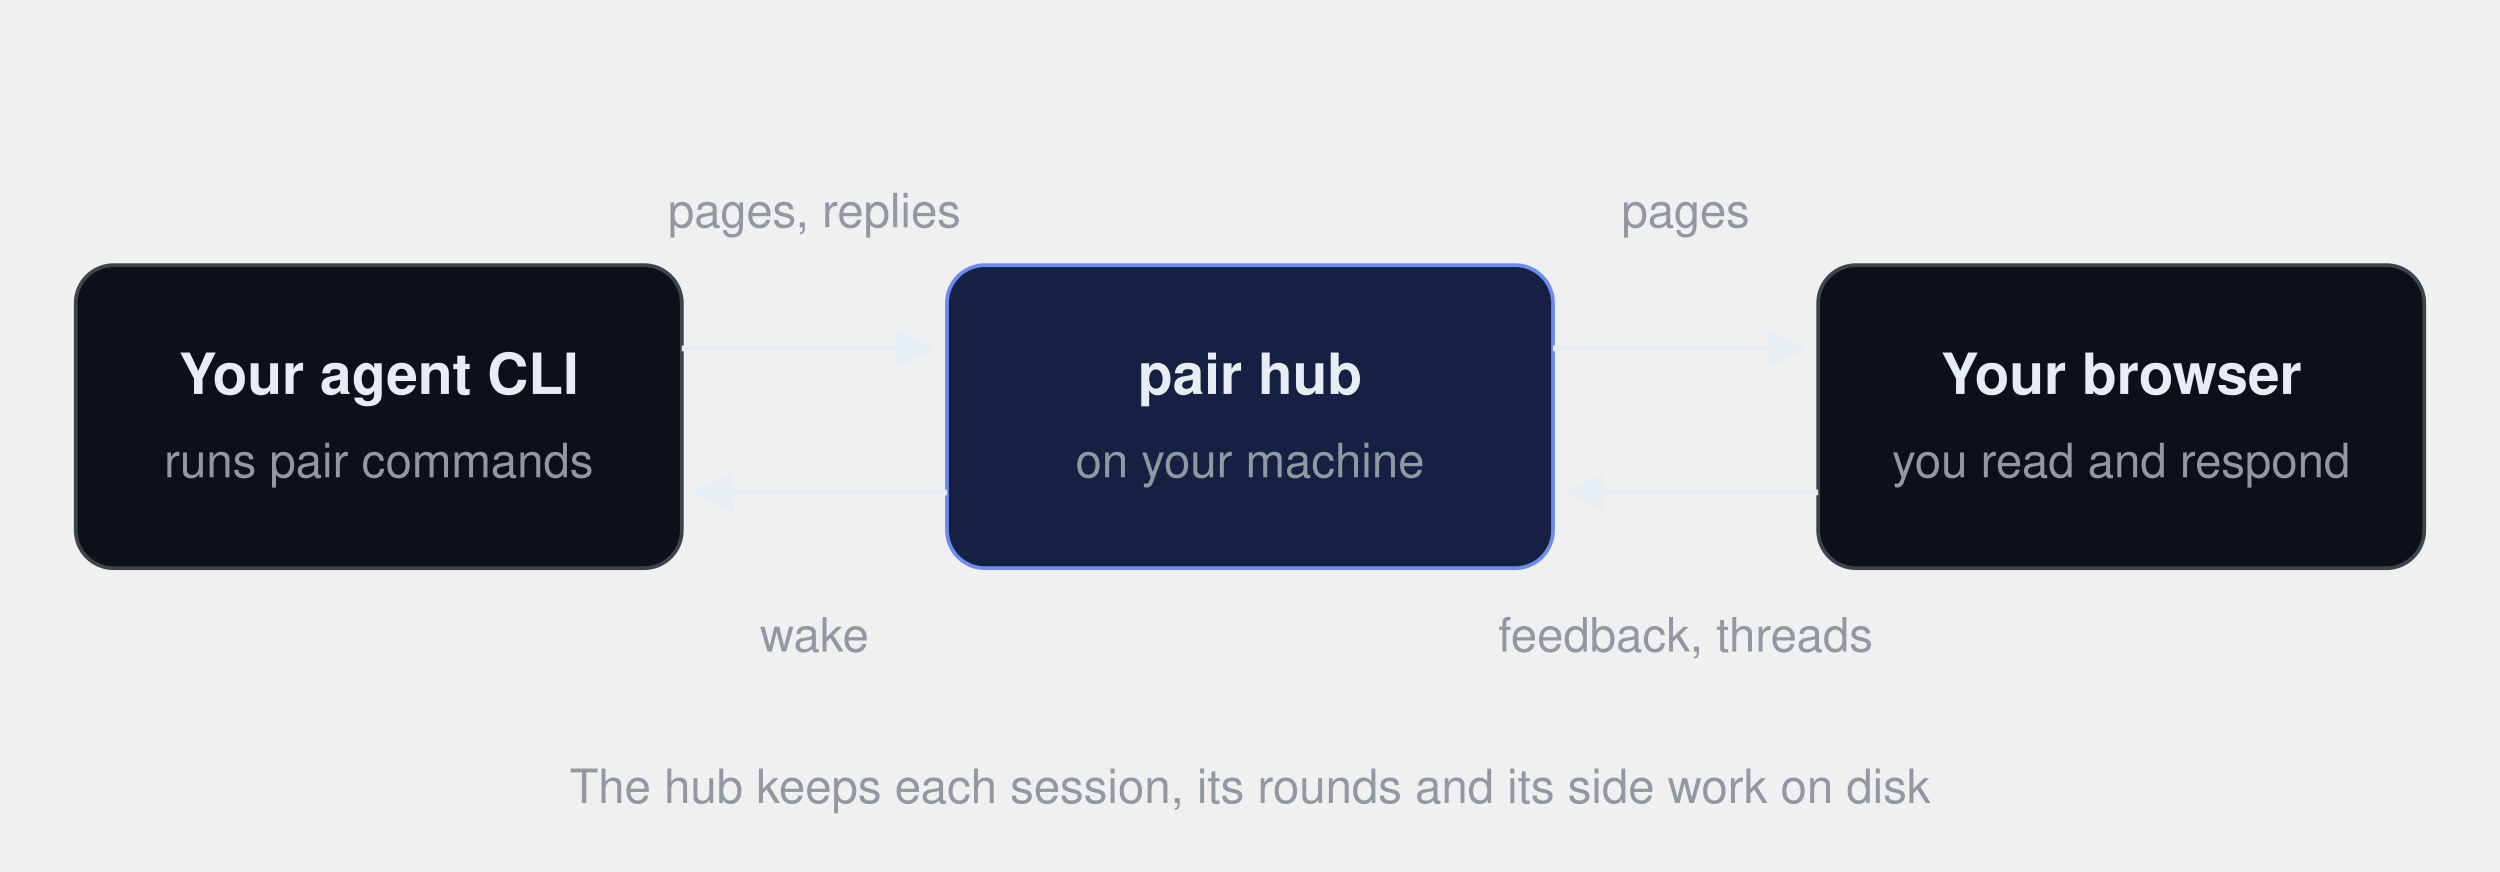
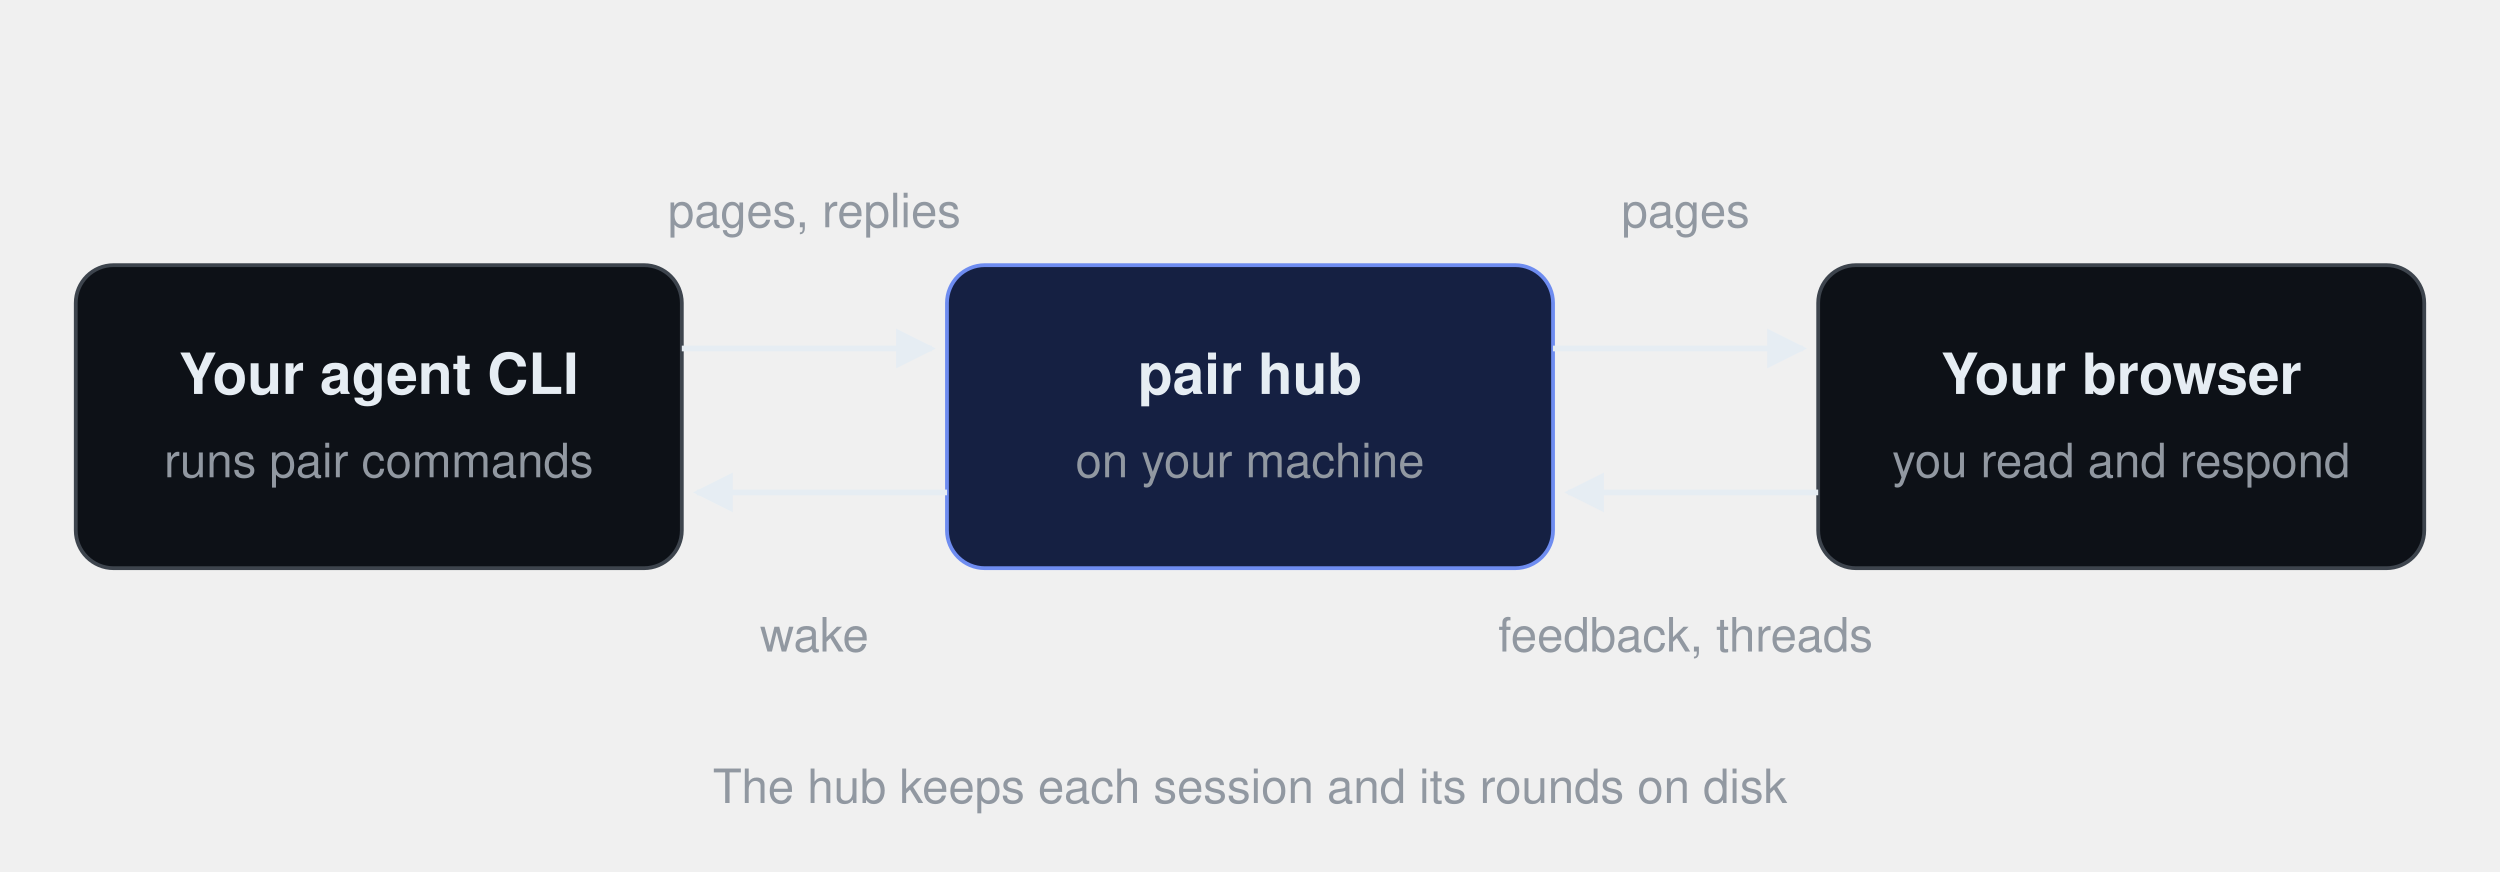
<svg xmlns="http://www.w3.org/2000/svg" viewBox="0 0 660 230" role="img" aria-label="What runs where: your agent CLI, the pair hub on your machine, and your browser">
  <style>
text{font-family:-apple-system,BlinkMacSystemFont,"Segoe UI",Helvetica,Arial,sans-serif;fill:#1f2328;text-anchor:middle;font-size:15px}
.t{font-weight:600}.s{font-size:12.5px;fill:#59636e}.l{text-anchor:start}
.line{fill:none;stroke:#1f2328;stroke-width:1.5}.head{fill:#1f2328}
.box{fill:#ffffff;stroke:#b8bec6}.round{fill:#eef2fd;stroke:#3a5bd9}.side{fill:none;stroke:#8c959f;stroke-dasharray:4 3}.dash{fill:none;stroke:#8c959f;stroke-width:1.5;stroke-dasharray:4 4}
text{fill:#e6edf3}.s{fill:#9198a1}.line{stroke:#e6edf3}.head{fill:#e6edf3}.box{fill:#0d1117;stroke:#3d444d}.round{fill:#152042;stroke:#6e8cf0}.side{stroke:#656c76}.dash{stroke:#656c76}
</style>
  <defs>
    <marker id="a" viewBox="0 0 10 10" refX="9" refY="5" markerWidth="7" markerHeight="7" orient="auto-start-reverse">
      <path d="M0,0 L10,5 L0,10 z" class="head" />
    </marker>
  </defs>
  <rect class="box" x="20" y="70" width="160" height="80" rx="10" />
  <text x="100" y="104" class="t">Your agent CLI</text>
  <text x="100" y="126" class="s">runs pair commands</text>
  <rect class="round" x="250" y="70" width="160" height="80" rx="10" />
  <text x="330" y="104" class="t">pair hub</text>
  <text x="330" y="126" class="s">on your machine</text>
  <rect class="box" x="480" y="70" width="160" height="80" rx="10" />
  <text x="560" y="104" class="t">Your browser</text>
  <text x="560" y="126" class="s">you read and respond</text>
  <path class="line" d="M180 92 H246" marker-end="url(#a)" />
  <text x="215" y="60" class="s">pages, replies</text>
  <path class="line" d="M250 130 H184" marker-end="url(#a)" />
  <text x="215" y="172" class="s">wake</text>
  <path class="line" d="M410 92 H476" marker-end="url(#a)" />
  <text x="445" y="60" class="s">pages</text>
  <path class="line" d="M480 130 H414" marker-end="url(#a)" />
  <text x="445" y="172" class="s">feedback, threads</text>
-   <text x="330" y="212" class="s">The hub keeps each session, its rounds and its side work on disk</text>
+   <text x="330" y="212" class="s">The hub keeps each session and its rounds on disk</text>
</svg>
